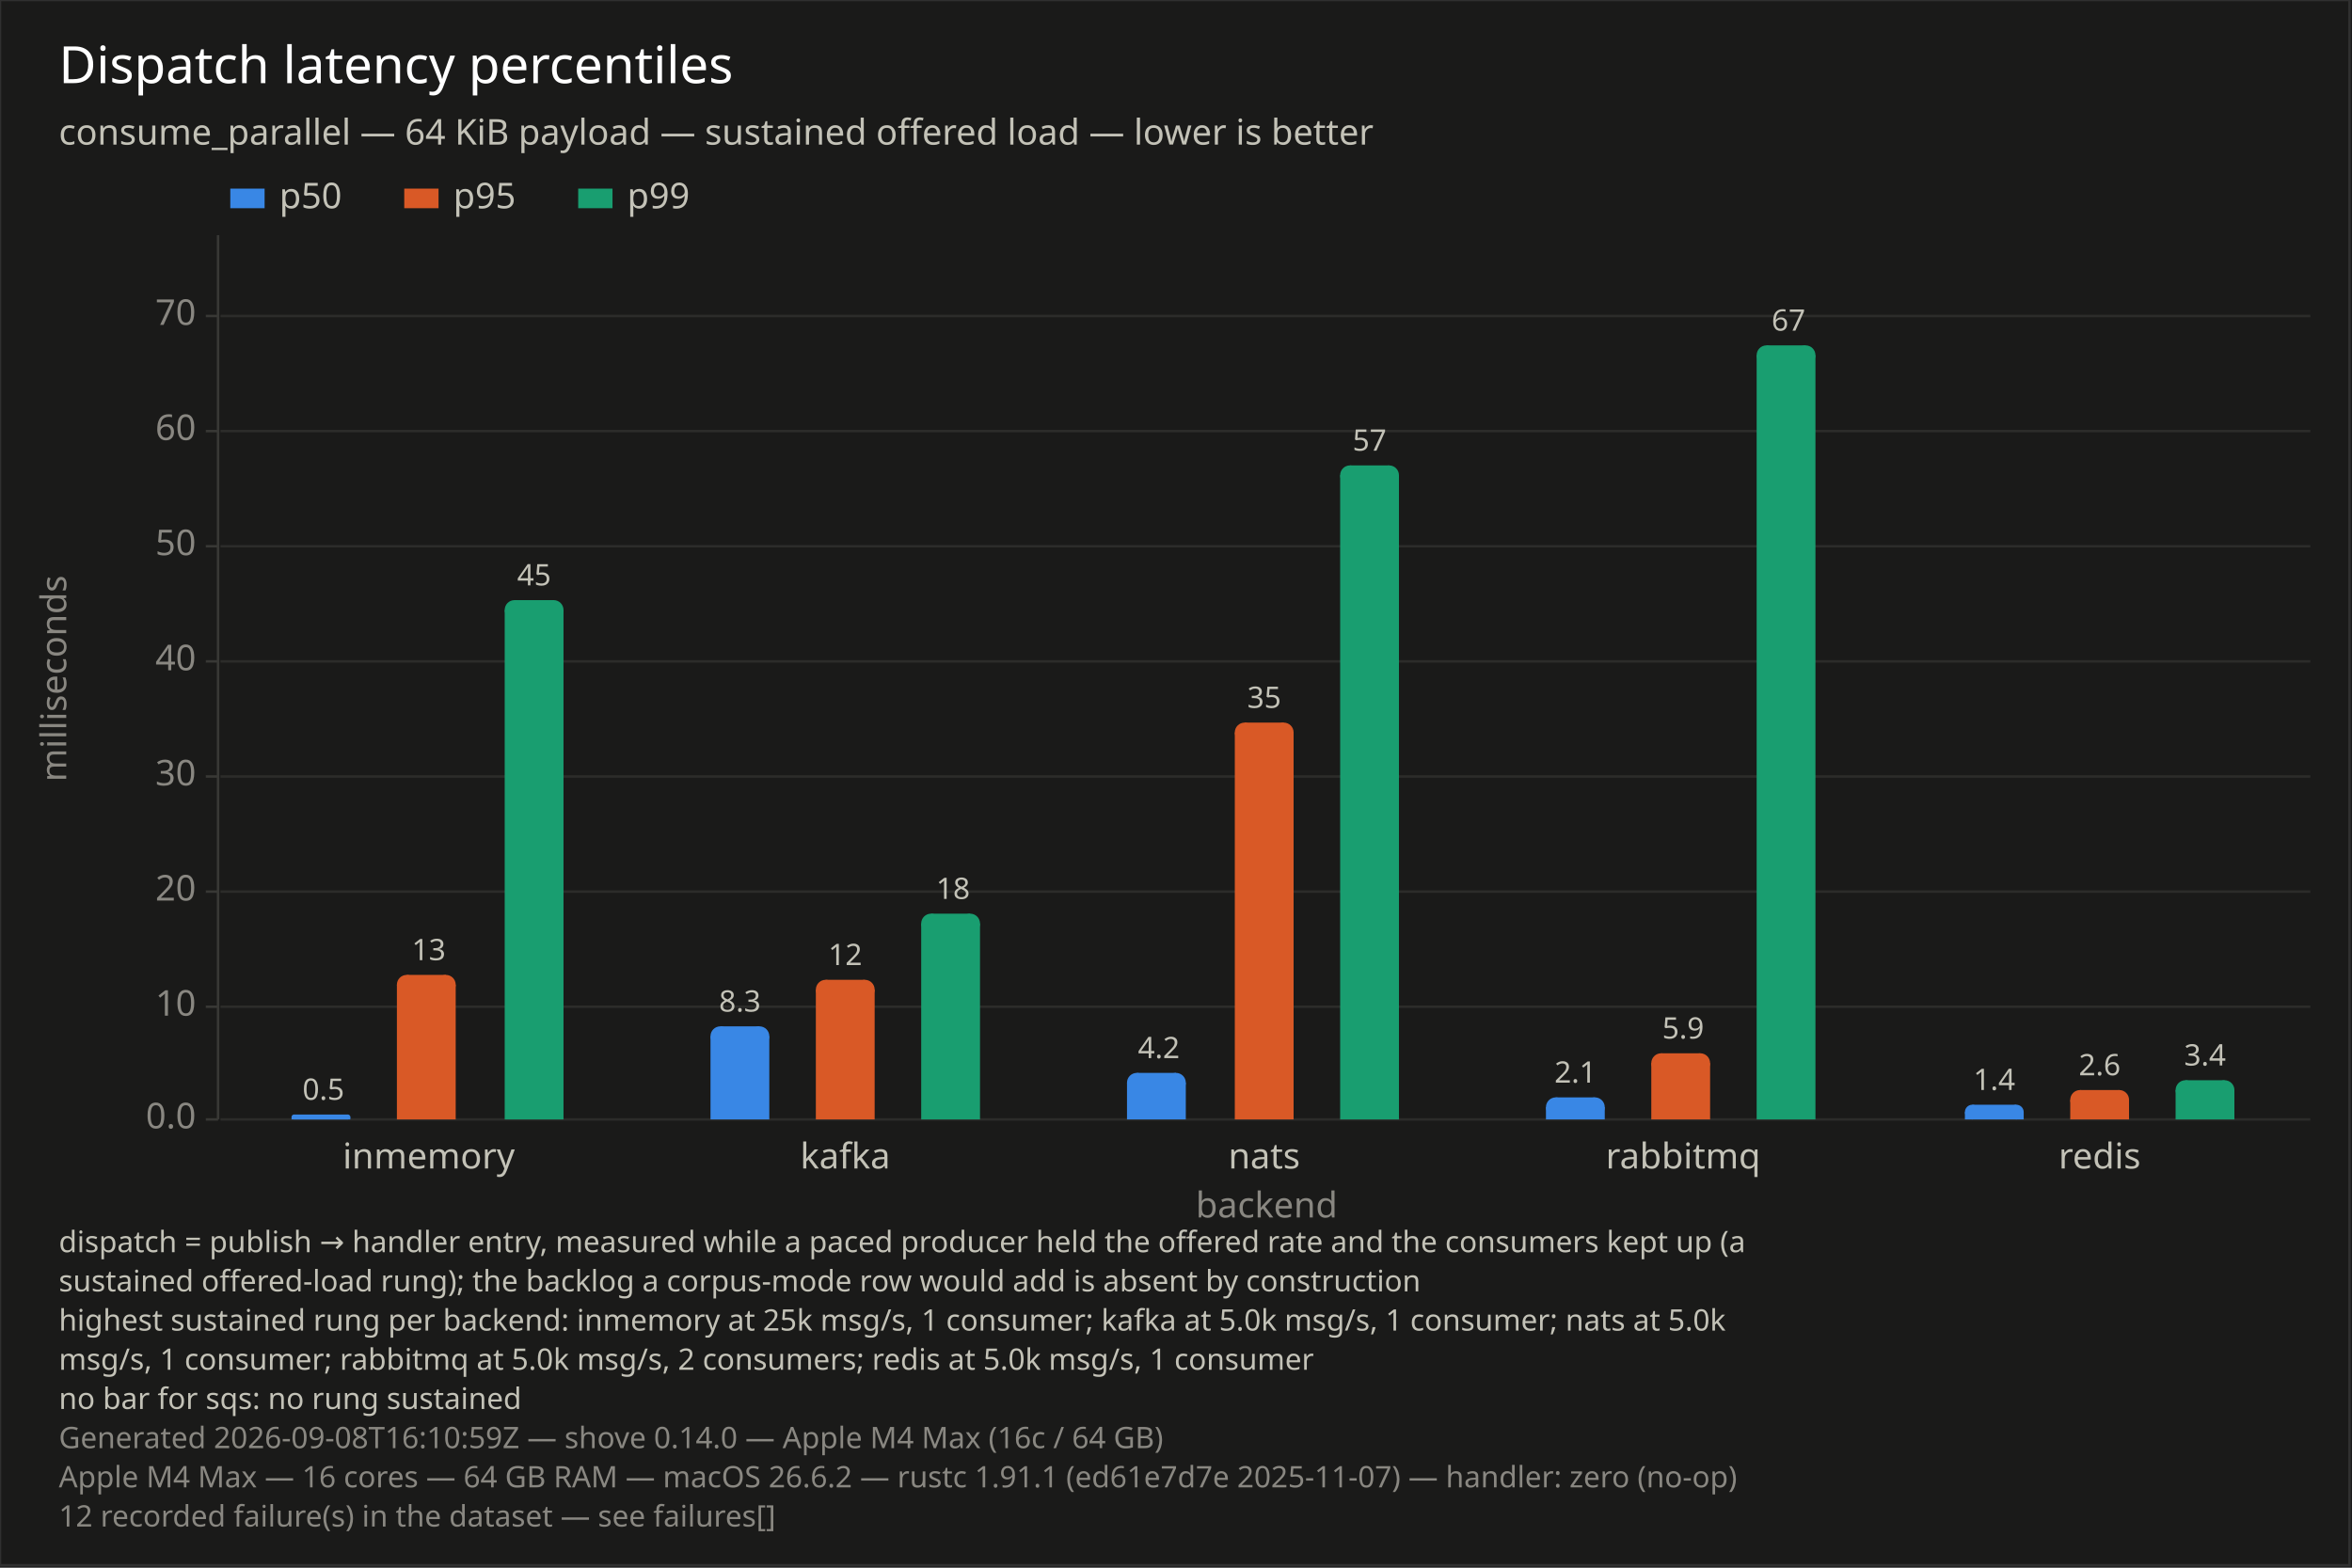
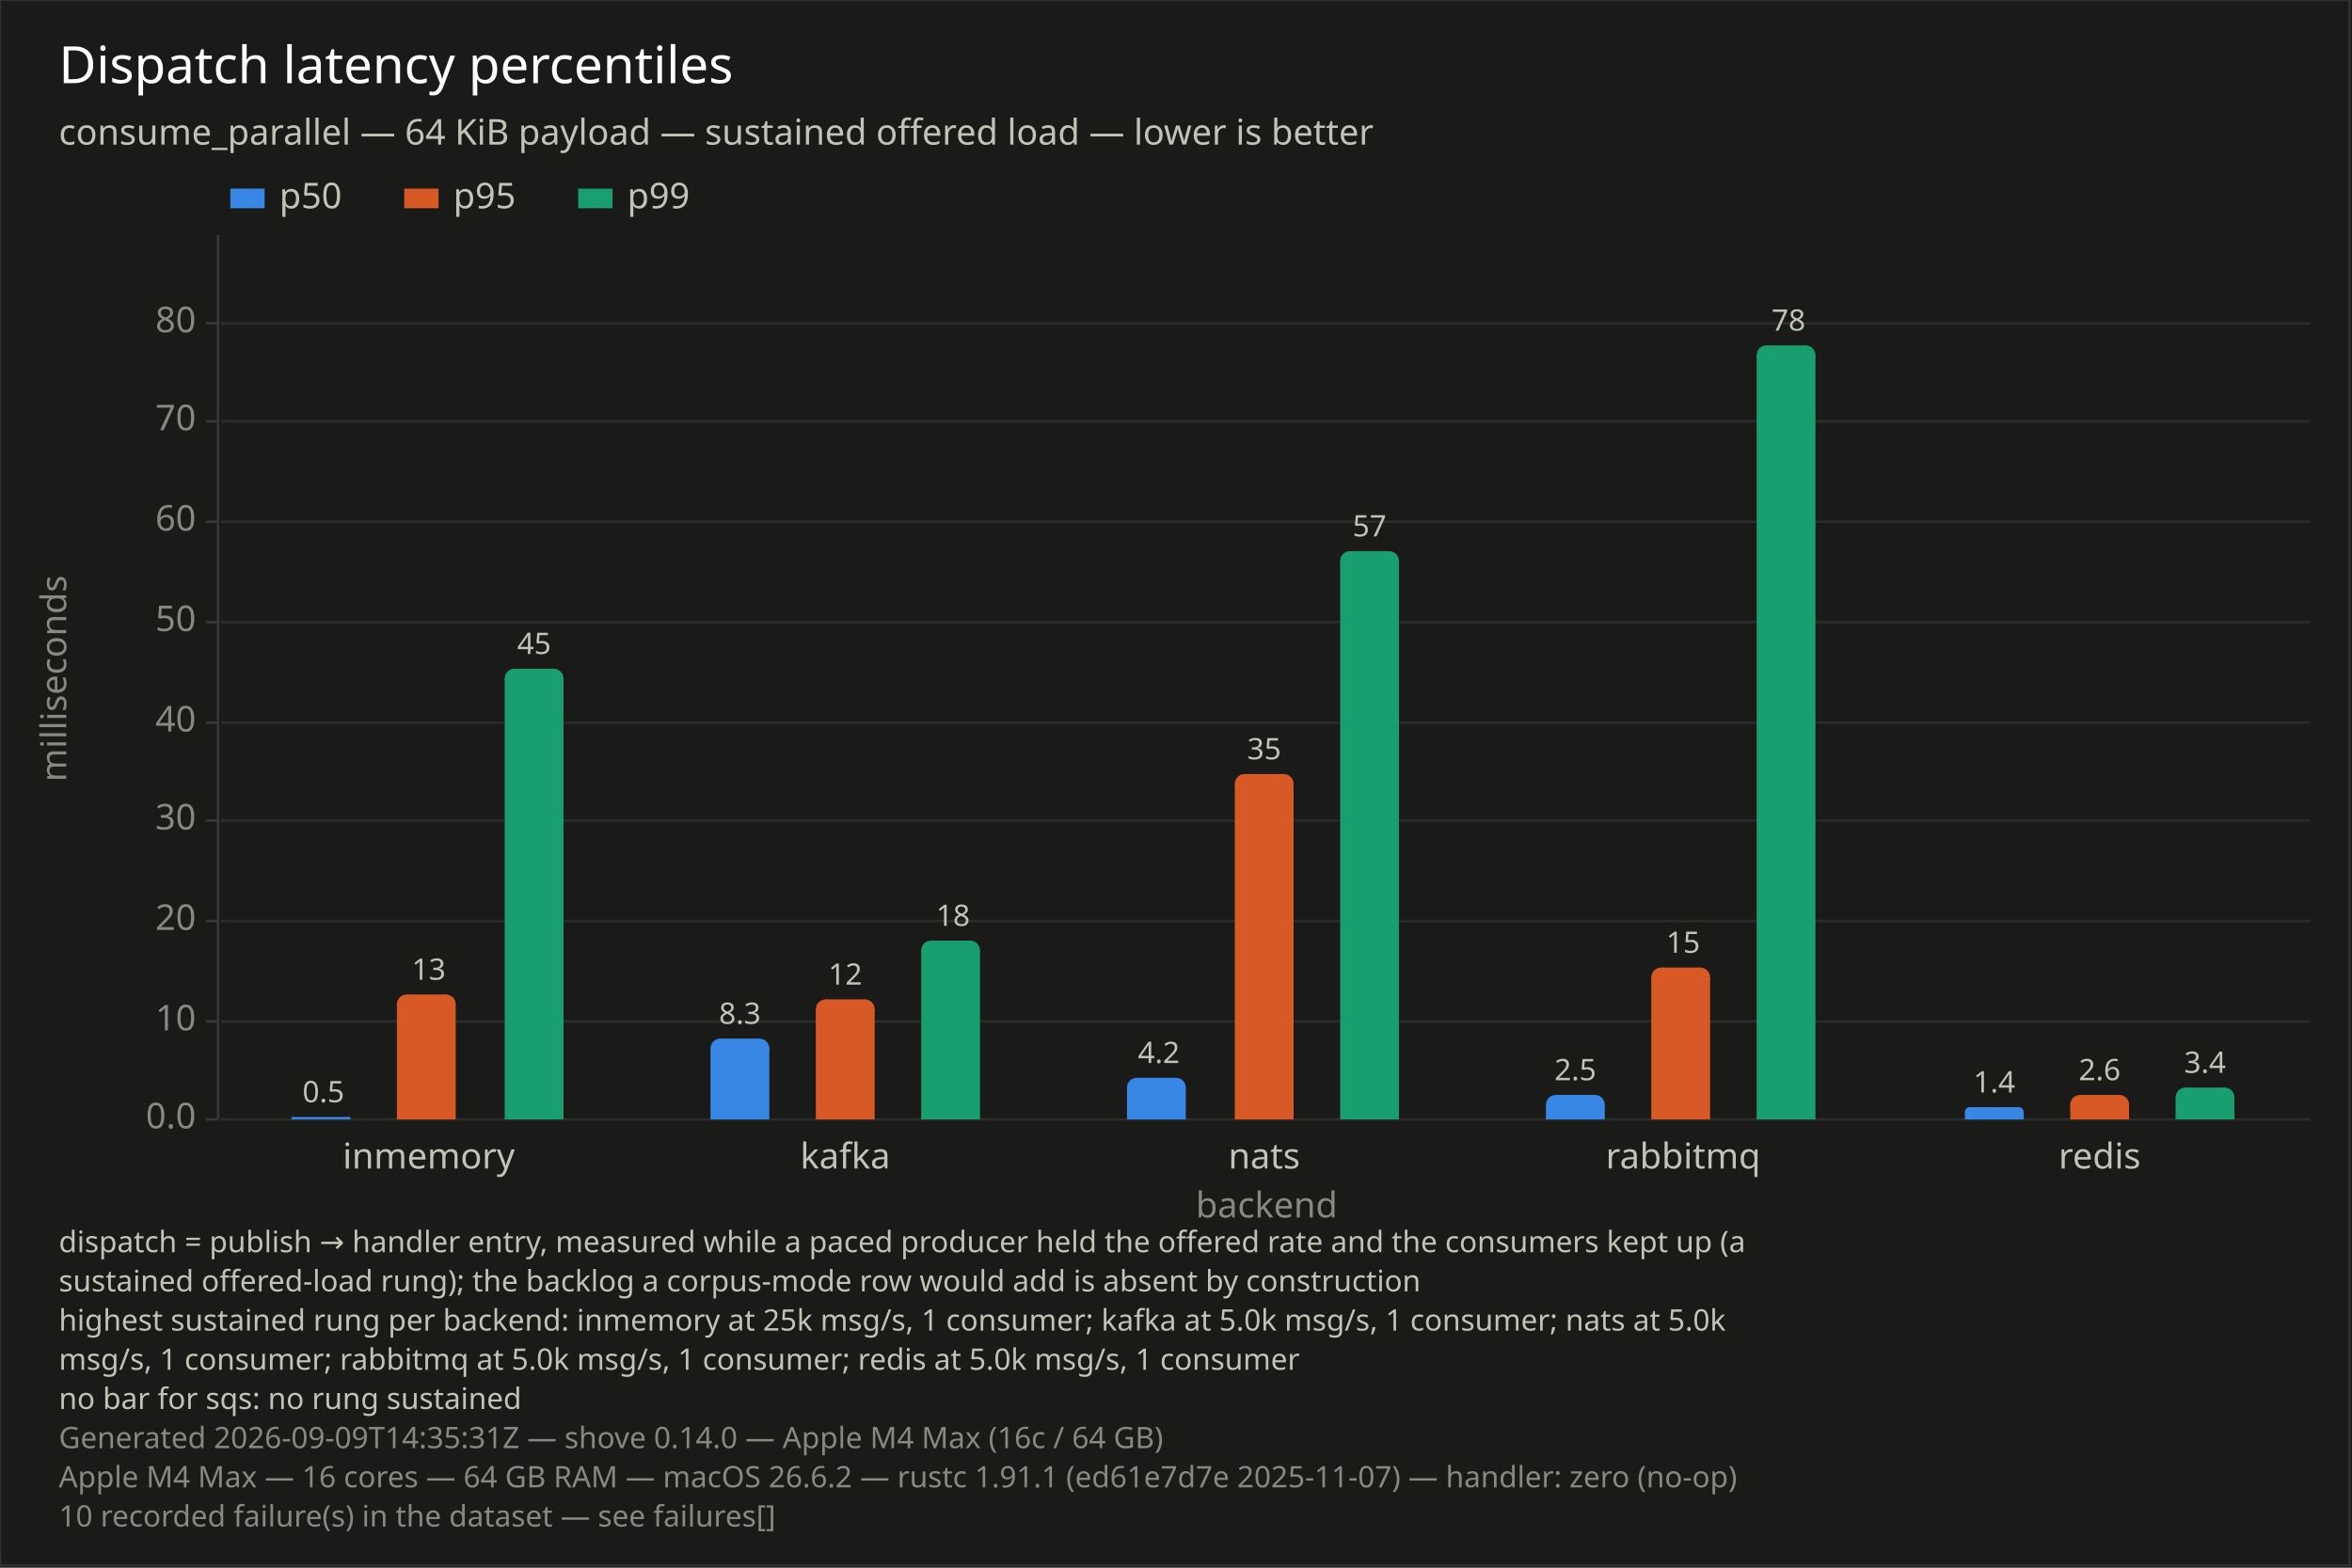
<svg xmlns="http://www.w3.org/2000/svg" width="960" height="640" viewBox="0 0 960 640">
  <rect x="0" y="0" width="960" height="640" opacity="1" fill="#1A1A19" stroke="none" />
  <rect x="0" y="0" width="959" height="639" opacity="0.1" fill="none" stroke="#FFFFFF" />
  <text x="24" y="18" dy="0.76em" text-anchor="start" font-family="sans-serif" font-size="20.968" opacity="1" fill="#FFFFFF">
Dispatch latency percentiles
</text>
  <text x="24" y="48" dy="0.76em" text-anchor="start" font-family="sans-serif" font-size="14.516" opacity="1" fill="#C3C2B7">
consume_parallel — 64 KiB payload — sustained offered load — lower is better
</text>
  <text x="24" y="502" dy="0.76em" text-anchor="start" font-family="sans-serif" font-size="12.097" opacity="1" fill="#C3C2B7">
dispatch = publish → handler entry, measured while a paced producer held the offered rate and the consumers kept up (a
</text>
  <text x="24" y="518" dy="0.76em" text-anchor="start" font-family="sans-serif" font-size="12.097" opacity="1" fill="#C3C2B7">
sustained offered-load rung); the backlog a corpus-mode row would add is absent by construction
</text>
  <text x="24" y="534" dy="0.76em" text-anchor="start" font-family="sans-serif" font-size="12.097" opacity="1" fill="#C3C2B7">
highest sustained rung per backend: inmemory at 25k msg/s, 1 consumer; kafka at 5.0k msg/s, 1 consumer; nats at 5.0k
</text>
  <text x="24" y="550" dy="0.76em" text-anchor="start" font-family="sans-serif" font-size="12.097" opacity="1" fill="#C3C2B7">
- msg/s, 1 consumer; rabbitmq at 5.0k msg/s, 2 consumers; redis at 5.0k msg/s, 1 consumer
+ msg/s, 1 consumer; rabbitmq at 5.0k msg/s, 1 consumer; redis at 5.0k msg/s, 1 consumer
</text>
  <text x="24" y="566" dy="0.76em" text-anchor="start" font-family="sans-serif" font-size="12.097" opacity="1" fill="#C3C2B7">
no bar for sqs: no rung sustained
</text>
  <text x="24" y="582" dy="0.76em" text-anchor="start" font-family="sans-serif" font-size="12.097" opacity="1" fill="#898781">
- Generated 2026-09-08T16:10:59Z — shove 0.14.0 — Apple M4 Max (16c / 64 GB)
+ Generated 2026-09-09T14:35:31Z — shove 0.14.0 — Apple M4 Max (16c / 64 GB)
</text>
  <text x="24" y="598" dy="0.76em" text-anchor="start" font-family="sans-serif" font-size="12.097" opacity="1" fill="#898781">
Apple M4 Max — 16 cores — 64 GB RAM — macOS 26.6.2 — rustc 1.91.1 (ed61e7d7e 2025-11-07) — handler: zero (no-op)
</text>
  <text x="24" y="614" dy="0.76em" text-anchor="start" font-family="sans-serif" font-size="12.097" opacity="1" fill="#898781">
- 12 recorded failure(s) in the dataset — see failures[]
+ 10 recorded failure(s) in the dataset — see failures[]
</text>
  <text x="16" y="277" dy="0.76em" text-anchor="middle" font-family="sans-serif" font-size="14.516" opacity="1" fill="#898781" transform="rotate(270, 16, 277)">
milliseconds
</text>
  <line opacity="1" stroke="#2C2C2A" stroke-width="1" x1="90" y1="457" x2="943" y2="457" />
-   <line opacity="1" stroke="#2C2C2A" stroke-width="1" x1="90" y1="411" x2="943" y2="411" />
-   <line opacity="1" stroke="#2C2C2A" stroke-width="1" x1="90" y1="364" x2="943" y2="364" />
-   <line opacity="1" stroke="#2C2C2A" stroke-width="1" x1="90" y1="317" x2="943" y2="317" />
-   <line opacity="1" stroke="#2C2C2A" stroke-width="1" x1="90" y1="270" x2="943" y2="270" />
-   <line opacity="1" stroke="#2C2C2A" stroke-width="1" x1="90" y1="223" x2="943" y2="223" />
-   <line opacity="1" stroke="#2C2C2A" stroke-width="1" x1="90" y1="176" x2="943" y2="176" />
-   <line opacity="1" stroke="#2C2C2A" stroke-width="1" x1="90" y1="129" x2="943" y2="129" />
+   <line opacity="1" stroke="#2C2C2A" stroke-width="1" x1="90" y1="417" x2="943" y2="417" />
+   <line opacity="1" stroke="#2C2C2A" stroke-width="1" x1="90" y1="376" x2="943" y2="376" />
+   <line opacity="1" stroke="#2C2C2A" stroke-width="1" x1="90" y1="335" x2="943" y2="335" />
+   <line opacity="1" stroke="#2C2C2A" stroke-width="1" x1="90" y1="295" x2="943" y2="295" />
+   <line opacity="1" stroke="#2C2C2A" stroke-width="1" x1="90" y1="254" x2="943" y2="254" />
+   <line opacity="1" stroke="#2C2C2A" stroke-width="1" x1="90" y1="213" x2="943" y2="213" />
+   <line opacity="1" stroke="#2C2C2A" stroke-width="1" x1="90" y1="172" x2="943" y2="172" />
+   <line opacity="1" stroke="#2C2C2A" stroke-width="1" x1="90" y1="132" x2="943" y2="132" />
  <polyline fill="none" opacity="1" stroke="#383835" stroke-width="1" points="89,96 89,457 " />
  <text x="80" y="457" dy="0.5ex" text-anchor="end" font-family="sans-serif" font-size="14.516" opacity="1" fill="#898781">
0.0
</text>
  <polyline fill="none" opacity="1" stroke="#383835" stroke-width="1" points="84,457 89,457 " />
-   <text x="80" y="411" dy="0.5ex" text-anchor="end" font-family="sans-serif" font-size="14.516" opacity="1" fill="#898781">
+   <text x="80" y="417" dy="0.5ex" text-anchor="end" font-family="sans-serif" font-size="14.516" opacity="1" fill="#898781">
10
</text>
-   <polyline fill="none" opacity="1" stroke="#383835" stroke-width="1" points="84,411 89,411 " />
-   <text x="80" y="364" dy="0.5ex" text-anchor="end" font-family="sans-serif" font-size="14.516" opacity="1" fill="#898781">
+   <polyline fill="none" opacity="1" stroke="#383835" stroke-width="1" points="84,417 89,417 " />
+   <text x="80" y="376" dy="0.5ex" text-anchor="end" font-family="sans-serif" font-size="14.516" opacity="1" fill="#898781">
20
</text>
-   <polyline fill="none" opacity="1" stroke="#383835" stroke-width="1" points="84,364 89,364 " />
-   <text x="80" y="317" dy="0.5ex" text-anchor="end" font-family="sans-serif" font-size="14.516" opacity="1" fill="#898781">
+   <polyline fill="none" opacity="1" stroke="#383835" stroke-width="1" points="84,376 89,376 " />
+   <text x="80" y="335" dy="0.5ex" text-anchor="end" font-family="sans-serif" font-size="14.516" opacity="1" fill="#898781">
30
</text>
-   <polyline fill="none" opacity="1" stroke="#383835" stroke-width="1" points="84,317 89,317 " />
-   <text x="80" y="270" dy="0.5ex" text-anchor="end" font-family="sans-serif" font-size="14.516" opacity="1" fill="#898781">
+   <polyline fill="none" opacity="1" stroke="#383835" stroke-width="1" points="84,335 89,335 " />
+   <text x="80" y="295" dy="0.5ex" text-anchor="end" font-family="sans-serif" font-size="14.516" opacity="1" fill="#898781">
40
</text>
-   <polyline fill="none" opacity="1" stroke="#383835" stroke-width="1" points="84,270 89,270 " />
-   <text x="80" y="223" dy="0.5ex" text-anchor="end" font-family="sans-serif" font-size="14.516" opacity="1" fill="#898781">
+   <polyline fill="none" opacity="1" stroke="#383835" stroke-width="1" points="84,295 89,295 " />
+   <text x="80" y="254" dy="0.5ex" text-anchor="end" font-family="sans-serif" font-size="14.516" opacity="1" fill="#898781">
50
</text>
-   <polyline fill="none" opacity="1" stroke="#383835" stroke-width="1" points="84,223 89,223 " />
-   <text x="80" y="176" dy="0.5ex" text-anchor="end" font-family="sans-serif" font-size="14.516" opacity="1" fill="#898781">
+   <polyline fill="none" opacity="1" stroke="#383835" stroke-width="1" points="84,254 89,254 " />
+   <text x="80" y="213" dy="0.5ex" text-anchor="end" font-family="sans-serif" font-size="14.516" opacity="1" fill="#898781">
60
</text>
-   <polyline fill="none" opacity="1" stroke="#383835" stroke-width="1" points="84,176 89,176 " />
-   <text x="80" y="129" dy="0.5ex" text-anchor="end" font-family="sans-serif" font-size="14.516" opacity="1" fill="#898781">
+   <polyline fill="none" opacity="1" stroke="#383835" stroke-width="1" points="84,213 89,213 " />
+   <text x="80" y="172" dy="0.5ex" text-anchor="end" font-family="sans-serif" font-size="14.516" opacity="1" fill="#898781">
70
</text>
-   <polyline fill="none" opacity="1" stroke="#383835" stroke-width="1" points="84,129 89,129 " />
+   <polyline fill="none" opacity="1" stroke="#383835" stroke-width="1" points="84,172 89,172 " />
+   <text x="80" y="132" dy="0.5ex" text-anchor="end" font-family="sans-serif" font-size="14.516" opacity="1" fill="#898781">
+ 80
+ </text>
+   <polyline fill="none" opacity="1" stroke="#383835" stroke-width="1" points="84,132 89,132 " />
  <rect x="119" y="456" width="24" height="1" opacity="1" fill="#3987E5" stroke="none" />
-   <rect x="120" y="455" width="22" height="2" opacity="1" fill="#3987E5" stroke="none" />
-   <circle cx="120" cy="456" r="1" opacity="1" fill="#3987E5" stroke="none" stroke-width="0" />
-   <circle cx="142" cy="456" r="1" opacity="1" fill="#3987E5" stroke="none" stroke-width="0" />
-   <text x="132" y="452" dy="-0.5ex" text-anchor="middle" font-family="sans-serif" font-size="12.097" opacity="1" fill="#C3C2B7">
+   <text x="132" y="453" dy="-0.5ex" text-anchor="middle" font-family="sans-serif" font-size="12.097" opacity="1" fill="#C3C2B7">
0.5
</text>
-   <rect x="162" y="402" width="24" height="55" opacity="1" fill="#D95926" stroke="none" />
-   <rect x="166" y="398" width="16" height="5" opacity="1" fill="#D95926" stroke="none" />
-   <circle cx="166" cy="402" r="4" opacity="1" fill="#D95926" stroke="none" stroke-width="0" />
-   <circle cx="182" cy="402" r="4" opacity="1" fill="#D95926" stroke="none" stroke-width="0" />
-   <text x="175" y="395" dy="-0.5ex" text-anchor="middle" font-family="sans-serif" font-size="12.097" opacity="1" fill="#C3C2B7">
+   <rect x="162" y="410" width="24" height="47" opacity="1" fill="#D95926" stroke="none" />
+   <rect x="166" y="406" width="16" height="5" opacity="1" fill="#D95926" stroke="none" />
+   <circle cx="166" cy="410" r="4" opacity="1" fill="#D95926" stroke="none" stroke-width="0" />
+   <circle cx="182" cy="410" r="4" opacity="1" fill="#D95926" stroke="none" stroke-width="0" />
+   <text x="175" y="403" dy="-0.5ex" text-anchor="middle" font-family="sans-serif" font-size="12.097" opacity="1" fill="#C3C2B7">
13
</text>
-   <rect x="206" y="249" width="24" height="208" opacity="1" fill="#199E70" stroke="none" />
-   <rect x="210" y="245" width="16" height="5" opacity="1" fill="#199E70" stroke="none" />
-   <circle cx="210" cy="249" r="4" opacity="1" fill="#199E70" stroke="none" stroke-width="0" />
-   <circle cx="226" cy="249" r="4" opacity="1" fill="#199E70" stroke="none" stroke-width="0" />
-   <text x="218" y="242" dy="-0.5ex" text-anchor="middle" font-family="sans-serif" font-size="12.097" opacity="1" fill="#C3C2B7">
+   <rect x="206" y="277" width="24" height="180" opacity="1" fill="#199E70" stroke="none" />
+   <rect x="210" y="273" width="16" height="5" opacity="1" fill="#199E70" stroke="none" />
+   <circle cx="210" cy="277" r="4" opacity="1" fill="#199E70" stroke="none" stroke-width="0" />
+   <circle cx="226" cy="277" r="4" opacity="1" fill="#199E70" stroke="none" stroke-width="0" />
+   <text x="218" y="270" dy="-0.5ex" text-anchor="middle" font-family="sans-serif" font-size="12.097" opacity="1" fill="#C3C2B7">
45
</text>
-   <rect x="290" y="423" width="24" height="34" opacity="1" fill="#3987E5" stroke="none" />
-   <rect x="294" y="419" width="16" height="5" opacity="1" fill="#3987E5" stroke="none" />
-   <circle cx="294" cy="423" r="4" opacity="1" fill="#3987E5" stroke="none" stroke-width="0" />
-   <circle cx="310" cy="423" r="4" opacity="1" fill="#3987E5" stroke="none" stroke-width="0" />
-   <text x="302" y="416" dy="-0.5ex" text-anchor="middle" font-family="sans-serif" font-size="12.097" opacity="1" fill="#C3C2B7">
+   <rect x="290" y="428" width="24" height="29" opacity="1" fill="#3987E5" stroke="none" />
+   <rect x="294" y="424" width="16" height="5" opacity="1" fill="#3987E5" stroke="none" />
+   <circle cx="294" cy="428" r="4" opacity="1" fill="#3987E5" stroke="none" stroke-width="0" />
+   <circle cx="310" cy="428" r="4" opacity="1" fill="#3987E5" stroke="none" stroke-width="0" />
+   <text x="302" y="421" dy="-0.5ex" text-anchor="middle" font-family="sans-serif" font-size="12.097" opacity="1" fill="#C3C2B7">
8.3
</text>
-   <rect x="333" y="404" width="24" height="53" opacity="1" fill="#D95926" stroke="none" />
-   <rect x="337" y="400" width="16" height="5" opacity="1" fill="#D95926" stroke="none" />
-   <circle cx="337" cy="404" r="4" opacity="1" fill="#D95926" stroke="none" stroke-width="0" />
-   <circle cx="353" cy="404" r="4" opacity="1" fill="#D95926" stroke="none" stroke-width="0" />
-   <text x="345" y="397" dy="-0.5ex" text-anchor="middle" font-family="sans-serif" font-size="12.097" opacity="1" fill="#C3C2B7">
+   <rect x="333" y="412" width="24" height="45" opacity="1" fill="#D95926" stroke="none" />
+   <rect x="337" y="408" width="16" height="5" opacity="1" fill="#D95926" stroke="none" />
+   <circle cx="337" cy="412" r="4" opacity="1" fill="#D95926" stroke="none" stroke-width="0" />
+   <circle cx="353" cy="412" r="4" opacity="1" fill="#D95926" stroke="none" stroke-width="0" />
+   <text x="345" y="405" dy="-0.5ex" text-anchor="middle" font-family="sans-serif" font-size="12.097" opacity="1" fill="#C3C2B7">
12
</text>
-   <rect x="376" y="377" width="24" height="80" opacity="1" fill="#199E70" stroke="none" />
-   <rect x="380" y="373" width="16" height="5" opacity="1" fill="#199E70" stroke="none" />
-   <circle cx="380" cy="377" r="4" opacity="1" fill="#199E70" stroke="none" stroke-width="0" />
-   <circle cx="396" cy="377" r="4" opacity="1" fill="#199E70" stroke="none" stroke-width="0" />
-   <text x="389" y="370" dy="-0.5ex" text-anchor="middle" font-family="sans-serif" font-size="12.097" opacity="1" fill="#C3C2B7">
+   <rect x="376" y="388" width="24" height="69" opacity="1" fill="#199E70" stroke="none" />
+   <rect x="380" y="384" width="16" height="5" opacity="1" fill="#199E70" stroke="none" />
+   <circle cx="380" cy="388" r="4" opacity="1" fill="#199E70" stroke="none" stroke-width="0" />
+   <circle cx="396" cy="388" r="4" opacity="1" fill="#199E70" stroke="none" stroke-width="0" />
+   <text x="389" y="381" dy="-0.5ex" text-anchor="middle" font-family="sans-serif" font-size="12.097" opacity="1" fill="#C3C2B7">
18
</text>
-   <rect x="460" y="442" width="24" height="15" opacity="1" fill="#3987E5" stroke="none" />
-   <rect x="464" y="438" width="16" height="5" opacity="1" fill="#3987E5" stroke="none" />
-   <circle cx="464" cy="442" r="4" opacity="1" fill="#3987E5" stroke="none" stroke-width="0" />
-   <circle cx="480" cy="442" r="4" opacity="1" fill="#3987E5" stroke="none" stroke-width="0" />
-   <text x="473" y="435" dy="-0.5ex" text-anchor="middle" font-family="sans-serif" font-size="12.097" opacity="1" fill="#C3C2B7">
+   <rect x="460" y="444" width="24" height="13" opacity="1" fill="#3987E5" stroke="none" />
+   <rect x="464" y="440" width="16" height="5" opacity="1" fill="#3987E5" stroke="none" />
+   <circle cx="464" cy="444" r="4" opacity="1" fill="#3987E5" stroke="none" stroke-width="0" />
+   <circle cx="480" cy="444" r="4" opacity="1" fill="#3987E5" stroke="none" stroke-width="0" />
+   <text x="473" y="437" dy="-0.5ex" text-anchor="middle" font-family="sans-serif" font-size="12.097" opacity="1" fill="#C3C2B7">
4.2
</text>
-   <rect x="504" y="299" width="24" height="158" opacity="1" fill="#D95926" stroke="none" />
-   <rect x="508" y="295" width="16" height="5" opacity="1" fill="#D95926" stroke="none" />
-   <circle cx="508" cy="299" r="4" opacity="1" fill="#D95926" stroke="none" stroke-width="0" />
-   <circle cx="524" cy="299" r="4" opacity="1" fill="#D95926" stroke="none" stroke-width="0" />
-   <text x="516" y="292" dy="-0.5ex" text-anchor="middle" font-family="sans-serif" font-size="12.097" opacity="1" fill="#C3C2B7">
+   <rect x="504" y="320" width="24" height="137" opacity="1" fill="#D95926" stroke="none" />
+   <rect x="508" y="316" width="16" height="5" opacity="1" fill="#D95926" stroke="none" />
+   <circle cx="508" cy="320" r="4" opacity="1" fill="#D95926" stroke="none" stroke-width="0" />
+   <circle cx="524" cy="320" r="4" opacity="1" fill="#D95926" stroke="none" stroke-width="0" />
+   <text x="516" y="313" dy="-0.5ex" text-anchor="middle" font-family="sans-serif" font-size="12.097" opacity="1" fill="#C3C2B7">
35
</text>
-   <rect x="547" y="194" width="24" height="263" opacity="1" fill="#199E70" stroke="none" />
-   <rect x="551" y="190" width="16" height="5" opacity="1" fill="#199E70" stroke="none" />
-   <circle cx="551" cy="194" r="4" opacity="1" fill="#199E70" stroke="none" stroke-width="0" />
-   <circle cx="567" cy="194" r="4" opacity="1" fill="#199E70" stroke="none" stroke-width="0" />
-   <text x="559" y="187" dy="-0.5ex" text-anchor="middle" font-family="sans-serif" font-size="12.097" opacity="1" fill="#C3C2B7">
+   <rect x="547" y="229" width="24" height="228" opacity="1" fill="#199E70" stroke="none" />
+   <rect x="551" y="225" width="16" height="5" opacity="1" fill="#199E70" stroke="none" />
+   <circle cx="551" cy="229" r="4" opacity="1" fill="#199E70" stroke="none" stroke-width="0" />
+   <circle cx="567" cy="229" r="4" opacity="1" fill="#199E70" stroke="none" stroke-width="0" />
+   <text x="559" y="222" dy="-0.5ex" text-anchor="middle" font-family="sans-serif" font-size="12.097" opacity="1" fill="#C3C2B7">
57
</text>
-   <rect x="631" y="452" width="24" height="5" opacity="1" fill="#3987E5" stroke="none" />
-   <rect x="635" y="448" width="16" height="5" opacity="1" fill="#3987E5" stroke="none" />
-   <circle cx="635" cy="452" r="4" opacity="1" fill="#3987E5" stroke="none" stroke-width="0" />
-   <circle cx="651" cy="452" r="4" opacity="1" fill="#3987E5" stroke="none" stroke-width="0" />
-   <text x="643" y="445" dy="-0.5ex" text-anchor="middle" font-family="sans-serif" font-size="12.097" opacity="1" fill="#C3C2B7">
- 2.1
- </text>
-   <rect x="674" y="434" width="24" height="23" opacity="1" fill="#D95926" stroke="none" />
-   <rect x="678" y="430" width="16" height="5" opacity="1" fill="#D95926" stroke="none" />
-   <circle cx="678" cy="434" r="4" opacity="1" fill="#D95926" stroke="none" stroke-width="0" />
-   <circle cx="694" cy="434" r="4" opacity="1" fill="#D95926" stroke="none" stroke-width="0" />
-   <text x="687" y="427" dy="-0.5ex" text-anchor="middle" font-family="sans-serif" font-size="12.097" opacity="1" fill="#C3C2B7">
- 5.9
+   <rect x="631" y="451" width="24" height="6" opacity="1" fill="#3987E5" stroke="none" />
+   <rect x="635" y="447" width="16" height="5" opacity="1" fill="#3987E5" stroke="none" />
+   <circle cx="635" cy="451" r="4" opacity="1" fill="#3987E5" stroke="none" stroke-width="0" />
+   <circle cx="651" cy="451" r="4" opacity="1" fill="#3987E5" stroke="none" stroke-width="0" />
+   <text x="643" y="444" dy="-0.5ex" text-anchor="middle" font-family="sans-serif" font-size="12.097" opacity="1" fill="#C3C2B7">
+ 2.5
+ </text>
+   <rect x="674" y="399" width="24" height="58" opacity="1" fill="#D95926" stroke="none" />
+   <rect x="678" y="395" width="16" height="5" opacity="1" fill="#D95926" stroke="none" />
+   <circle cx="678" cy="399" r="4" opacity="1" fill="#D95926" stroke="none" stroke-width="0" />
+   <circle cx="694" cy="399" r="4" opacity="1" fill="#D95926" stroke="none" stroke-width="0" />
+   <text x="687" y="392" dy="-0.5ex" text-anchor="middle" font-family="sans-serif" font-size="12.097" opacity="1" fill="#C3C2B7">
+ 15
</text>
  <rect x="717" y="145" width="24" height="312" opacity="1" fill="#199E70" stroke="none" />
  <rect x="721" y="141" width="16" height="5" opacity="1" fill="#199E70" stroke="none" />
  <circle cx="721" cy="145" r="4" opacity="1" fill="#199E70" stroke="none" stroke-width="0" />
  <circle cx="737" cy="145" r="4" opacity="1" fill="#199E70" stroke="none" stroke-width="0" />
  <text x="730" y="138" dy="-0.5ex" text-anchor="middle" font-family="sans-serif" font-size="12.097" opacity="1" fill="#C3C2B7">
- 67
+ 78
</text>
  <rect x="802" y="454" width="24" height="3" opacity="1" fill="#3987E5" stroke="none" />
-   <rect x="805" y="451" width="18" height="4" opacity="1" fill="#3987E5" stroke="none" />
-   <circle cx="805" cy="454" r="3" opacity="1" fill="#3987E5" stroke="none" stroke-width="0" />
-   <circle cx="823" cy="454" r="3" opacity="1" fill="#3987E5" stroke="none" stroke-width="0" />
-   <text x="814" y="448" dy="-0.5ex" text-anchor="middle" font-family="sans-serif" font-size="12.097" opacity="1" fill="#C3C2B7">
+   <rect x="804" y="452" width="20" height="3" opacity="1" fill="#3987E5" stroke="none" />
+   <circle cx="804" cy="454" r="2" opacity="1" fill="#3987E5" stroke="none" stroke-width="0" />
+   <circle cx="824" cy="454" r="2" opacity="1" fill="#3987E5" stroke="none" stroke-width="0" />
+   <text x="814" y="449" dy="-0.5ex" text-anchor="middle" font-family="sans-serif" font-size="12.097" opacity="1" fill="#C3C2B7">
1.4
</text>
-   <rect x="845" y="449" width="24" height="8" opacity="1" fill="#D95926" stroke="none" />
-   <rect x="849" y="445" width="16" height="5" opacity="1" fill="#D95926" stroke="none" />
-   <circle cx="849" cy="449" r="4" opacity="1" fill="#D95926" stroke="none" stroke-width="0" />
-   <circle cx="865" cy="449" r="4" opacity="1" fill="#D95926" stroke="none" stroke-width="0" />
-   <text x="857" y="442" dy="-0.5ex" text-anchor="middle" font-family="sans-serif" font-size="12.097" opacity="1" fill="#C3C2B7">
+   <rect x="845" y="451" width="24" height="6" opacity="1" fill="#D95926" stroke="none" />
+   <rect x="849" y="447" width="16" height="5" opacity="1" fill="#D95926" stroke="none" />
+   <circle cx="849" cy="451" r="4" opacity="1" fill="#D95926" stroke="none" stroke-width="0" />
+   <circle cx="865" cy="451" r="4" opacity="1" fill="#D95926" stroke="none" stroke-width="0" />
+   <text x="857" y="444" dy="-0.5ex" text-anchor="middle" font-family="sans-serif" font-size="12.097" opacity="1" fill="#C3C2B7">
2.6
</text>
-   <rect x="888" y="445" width="24" height="12" opacity="1" fill="#199E70" stroke="none" />
-   <rect x="892" y="441" width="16" height="5" opacity="1" fill="#199E70" stroke="none" />
-   <circle cx="892" cy="445" r="4" opacity="1" fill="#199E70" stroke="none" stroke-width="0" />
-   <circle cx="908" cy="445" r="4" opacity="1" fill="#199E70" stroke="none" stroke-width="0" />
-   <text x="900" y="438" dy="-0.5ex" text-anchor="middle" font-family="sans-serif" font-size="12.097" opacity="1" fill="#C3C2B7">
+   <rect x="888" y="448" width="24" height="9" opacity="1" fill="#199E70" stroke="none" />
+   <rect x="892" y="444" width="16" height="5" opacity="1" fill="#199E70" stroke="none" />
+   <circle cx="892" cy="448" r="4" opacity="1" fill="#199E70" stroke="none" stroke-width="0" />
+   <circle cx="908" cy="448" r="4" opacity="1" fill="#199E70" stroke="none" stroke-width="0" />
+   <text x="900" y="441" dy="-0.5ex" text-anchor="middle" font-family="sans-serif" font-size="12.097" opacity="1" fill="#C3C2B7">
3.4
</text>
  <text x="175" y="466" dy="0.76em" text-anchor="middle" font-family="sans-serif" font-size="14.516" opacity="1" fill="#C3C2B7">
inmemory
</text>
  <text x="345" y="466" dy="0.76em" text-anchor="middle" font-family="sans-serif" font-size="14.516" opacity="1" fill="#C3C2B7">
kafka
</text>
  <text x="516" y="466" dy="0.76em" text-anchor="middle" font-family="sans-serif" font-size="14.516" opacity="1" fill="#C3C2B7">
nats
</text>
  <text x="687" y="466" dy="0.76em" text-anchor="middle" font-family="sans-serif" font-size="14.516" opacity="1" fill="#C3C2B7">
rabbitmq
</text>
  <text x="857" y="466" dy="0.76em" text-anchor="middle" font-family="sans-serif" font-size="14.516" opacity="1" fill="#C3C2B7">
redis
</text>
  <text x="517" y="486" dy="0.76em" text-anchor="middle" font-family="sans-serif" font-size="14.516" opacity="1" fill="#898781">
backend
</text>
  <rect x="94" y="77" width="14" height="8" opacity="1" fill="#3987E5" stroke="none" />
  <text x="114" y="74" dy="0.76em" text-anchor="start" font-family="sans-serif" font-size="14.516" opacity="1" fill="#C3C2B7">
p50
</text>
  <rect x="165" y="77" width="14" height="8" opacity="1" fill="#D95926" stroke="none" />
  <text x="185" y="74" dy="0.76em" text-anchor="start" font-family="sans-serif" font-size="14.516" opacity="1" fill="#C3C2B7">
p95
</text>
  <rect x="236" y="77" width="14" height="8" opacity="1" fill="#199E70" stroke="none" />
  <text x="256" y="74" dy="0.76em" text-anchor="start" font-family="sans-serif" font-size="14.516" opacity="1" fill="#C3C2B7">
p99
</text>
</svg>
